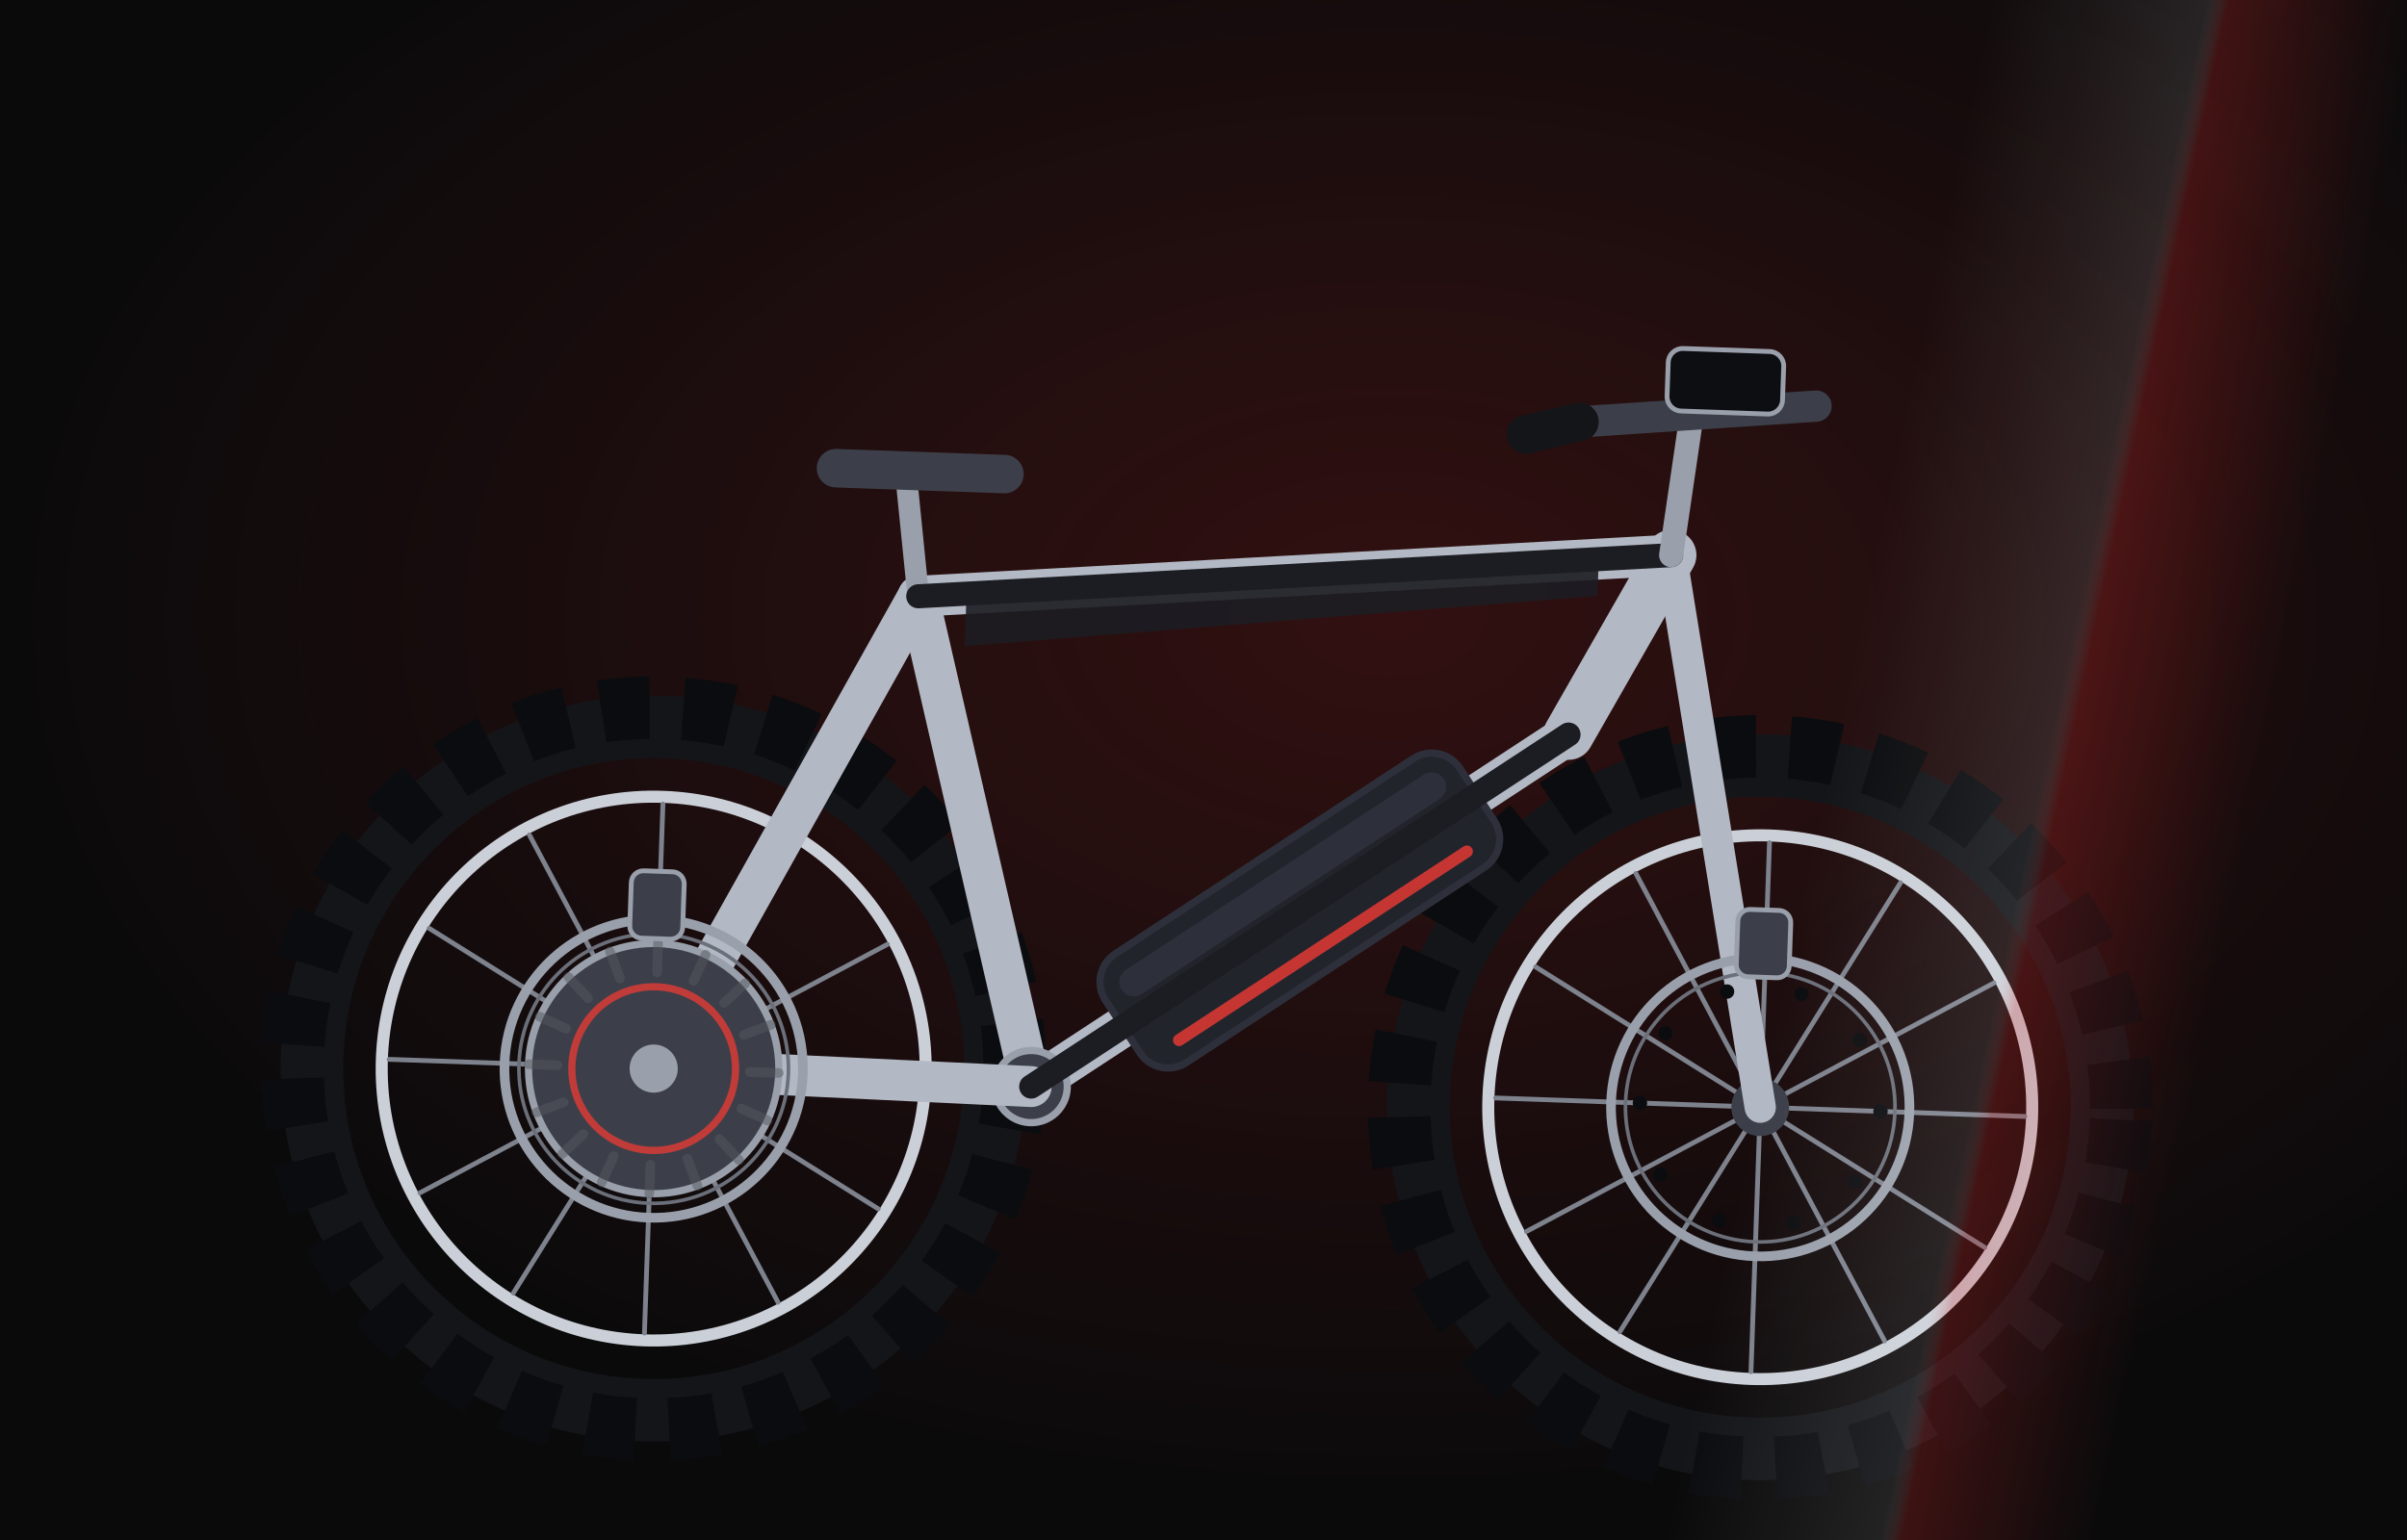
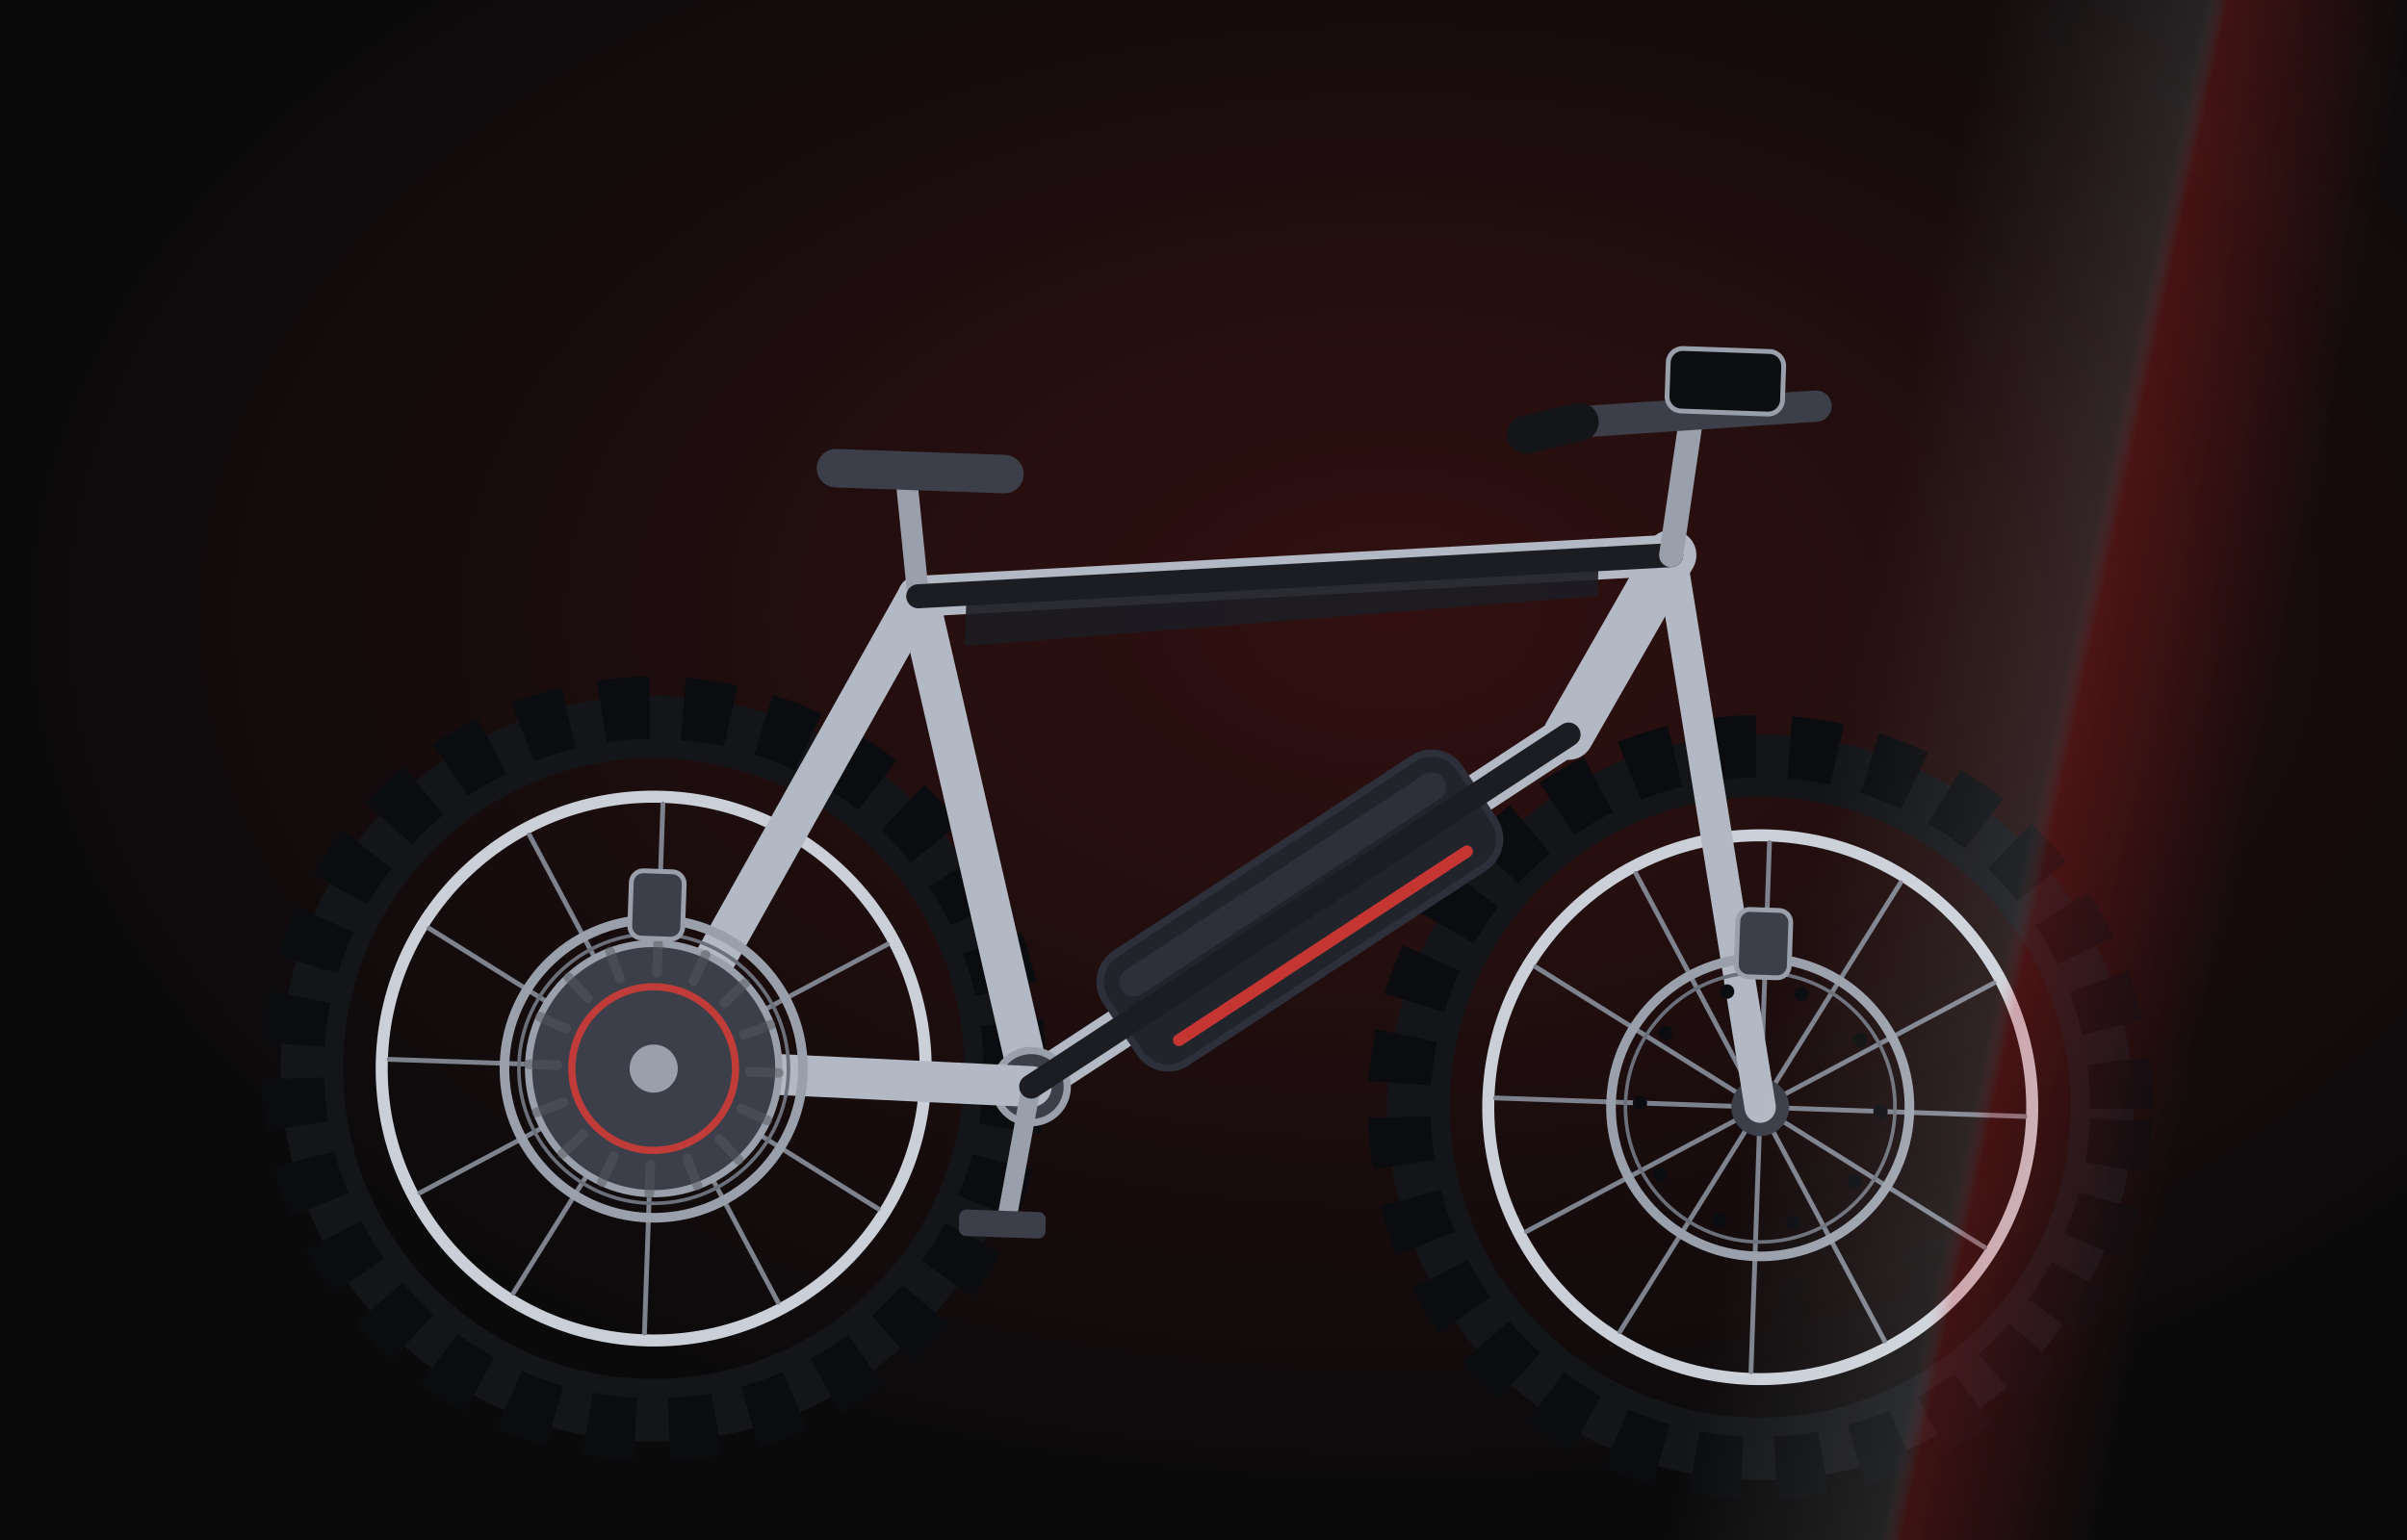
<svg xmlns="http://www.w3.org/2000/svg" viewBox="0 0 1000 640" width="1000" height="640">
  <defs>
    <radialGradient id="glow" cx="57.7%" cy="40%" r="58%">
      <stop offset="0%" stop-color="#d42a28" stop-opacity="0.20" />
      <stop offset="100%" stop-color="#d42a28" stop-opacity="0" />
    </radialGradient>
    <linearGradient id="sweep" x1="0" y1="0" x2="1" y2="0">
      <stop offset="0%" stop-color="#ffffff" stop-opacity="0" />
      <stop offset="50%" stop-color="#ffffff" stop-opacity="0.10" />
      <stop offset="55%" stop-color="#d42a28" stop-opacity="0.25" />
      <stop offset="100%" stop-color="#d42a28" stop-opacity="0" />
    </linearGradient>
  </defs>
  <rect width="1000" height="640" fill="#0a0a0b" />
  <rect width="1000" height="640" fill="url(#glow)" />
  <g transform="translate(500 350) rotate(2.00) scale(1.000) translate(-500 -350)">
    <g opacity="1.000" transform="translate(0 0.0)" />
    <g opacity="1.000" transform="translate(0 0.0)">
      <circle cx="275" cy="452" r="142" fill="none" stroke="#141519" stroke-width="26" />
      <circle cx="275" cy="452" r="113" fill="none" stroke="#cbd0d8" stroke-width="5" />
      <line x1="275" y1="452" x2="385" y2="452" stroke="#7d828d" stroke-width="2" stroke-linecap="round" />
      <line x1="275" y1="452" x2="370.263" y2="507" stroke="#7d828d" stroke-width="2" stroke-linecap="round" />
      <line x1="275" y1="452" x2="330" y2="547.263" stroke="#7d828d" stroke-width="2" stroke-linecap="round" />
      <line x1="275" y1="452" x2="275" y2="562" stroke="#7d828d" stroke-width="2" stroke-linecap="round" />
      <line x1="275" y1="452" x2="220" y2="547.263" stroke="#7d828d" stroke-width="2" stroke-linecap="round" />
      <line x1="275" y1="452" x2="179.737" y2="507" stroke="#7d828d" stroke-width="2" stroke-linecap="round" />
      <line x1="275" y1="452" x2="165" y2="452" stroke="#7d828d" stroke-width="2" stroke-linecap="round" />
      <line x1="275" y1="452" x2="179.737" y2="397" stroke="#7d828d" stroke-width="2" stroke-linecap="round" />
      <line x1="275" y1="452" x2="220" y2="356.737" stroke="#7d828d" stroke-width="2" stroke-linecap="round" />
      <line x1="275" y1="452" x2="275" y2="342" stroke="#7d828d" stroke-width="2" stroke-linecap="round" />
      <line x1="275" y1="452" x2="330" y2="356.737" stroke="#7d828d" stroke-width="2" stroke-linecap="round" />
      <line x1="275" y1="452" x2="370.263" y2="397" stroke="#7d828d" stroke-width="2" stroke-linecap="round" />
      <circle cx="275" cy="452" r="12" fill="#3c3f49" />
      <circle cx="735" cy="452" r="142" fill="none" stroke="#141519" stroke-width="26" />
      <circle cx="735" cy="452" r="113" fill="none" stroke="#cbd0d8" stroke-width="5" />
      <line x1="735" y1="452" x2="845" y2="452" stroke="#7d828d" stroke-width="2" stroke-linecap="round" />
      <line x1="735" y1="452" x2="830.263" y2="507" stroke="#7d828d" stroke-width="2" stroke-linecap="round" />
      <line x1="735" y1="452" x2="790" y2="547.263" stroke="#7d828d" stroke-width="2" stroke-linecap="round" />
      <line x1="735" y1="452" x2="735" y2="562" stroke="#7d828d" stroke-width="2" stroke-linecap="round" />
      <line x1="735" y1="452" x2="680" y2="547.263" stroke="#7d828d" stroke-width="2" stroke-linecap="round" />
      <line x1="735" y1="452" x2="639.737" y2="507" stroke="#7d828d" stroke-width="2" stroke-linecap="round" />
      <line x1="735" y1="452" x2="625" y2="452" stroke="#7d828d" stroke-width="2" stroke-linecap="round" />
      <line x1="735" y1="452" x2="639.737" y2="397" stroke="#7d828d" stroke-width="2" stroke-linecap="round" />
      <line x1="735" y1="452" x2="680" y2="356.737" stroke="#7d828d" stroke-width="2" stroke-linecap="round" />
      <line x1="735" y1="452" x2="735" y2="342" stroke="#7d828d" stroke-width="2" stroke-linecap="round" />
      <line x1="735" y1="452" x2="790" y2="356.737" stroke="#7d828d" stroke-width="2" stroke-linecap="round" />
      <line x1="735" y1="452" x2="830.263" y2="397" stroke="#7d828d" stroke-width="2" stroke-linecap="round" />
      <circle cx="735" cy="452" r="12" fill="#3c3f49" />
    </g>
    <g opacity="1.000" transform="translate(0 0.0)">
      <circle cx="275" cy="452" r="150" fill="none" stroke="#0b0c0f" stroke-width="26" stroke-dasharray="20 14" />
      <circle cx="735" cy="452" r="150" fill="none" stroke="#0b0c0f" stroke-width="26" stroke-dasharray="20 14" />
    </g>
    <g opacity="1.000" transform="translate(0 0.0)">
      <line x1="432" y1="454" x2="650" y2="300" stroke="#b3b9c4" stroke-width="17" stroke-linecap="round" />
      <line x1="378" y1="252" x2="690" y2="224" stroke="#b3b9c4" stroke-width="17" stroke-linecap="round" />
      <line x1="432" y1="454" x2="378" y2="252" stroke="#b3b9c4" stroke-width="17" stroke-linecap="round" />
      <line x1="650" y1="300" x2="690" y2="224" stroke="#b3b9c4" stroke-width="21" stroke-linecap="round" />
      <line x1="690" y1="224" x2="735" y2="452" stroke="#b3b9c4" stroke-width="13" stroke-linecap="round" />
      <circle cx="432" cy="454" r="15" fill="#3c3f49" stroke="#9aa0ab" stroke-width="3" />
      <line x1="432" y1="454" x2="275" y2="452" stroke="#b3b9c4" stroke-width="17" stroke-linecap="round" />
      <line x1="275" y1="452" x2="378" y2="252" stroke="#b3b9c4" stroke-width="17" stroke-linecap="round" />
    </g>
    <g opacity="1.000" transform="translate(0 0.0)">
      <line x1="378" y1="252" x2="372" y2="208" stroke="#9aa0ab" stroke-width="9" stroke-linecap="round" />
      <rect x="334" y="192" width="86" height="16" rx="8" fill="#3c3f49" />
    </g>
    <g opacity="1.000" transform="translate(0 0.0)">
      <circle cx="735" cy="452" r="62" fill="none" stroke="#9aa0ab" stroke-width="4" />
      <circle cx="735" cy="452" r="56" fill="none" stroke="#6b6f79" stroke-width="1.5" />
      <circle cx="785" cy="452" r="3" fill="#0b0c0f" />
      <circle cx="775.451" cy="481.389" r="3" fill="#0b0c0f" />
      <circle cx="750.451" cy="499.553" r="3" fill="#0b0c0f" />
      <circle cx="719.549" cy="499.553" r="3" fill="#0b0c0f" />
      <circle cx="694.549" cy="481.389" r="3" fill="#0b0c0f" />
      <circle cx="685" cy="452" r="3" fill="#0b0c0f" />
      <circle cx="694.549" cy="422.611" r="3" fill="#0b0c0f" />
      <circle cx="719.549" cy="404.447" r="3" fill="#0b0c0f" />
      <circle cx="750.451" cy="404.447" r="3" fill="#0b0c0f" />
      <circle cx="775.451" cy="422.611" r="3" fill="#0b0c0f" />
      <circle cx="275" cy="452" r="62" fill="none" stroke="#9aa0ab" stroke-width="4" />
      <circle cx="275" cy="452" r="56" fill="none" stroke="#6b6f79" stroke-width="1.5" />
      <circle cx="325" cy="452" r="3" fill="#0b0c0f" />
      <circle cx="315.451" cy="481.389" r="3" fill="#0b0c0f" />
      <circle cx="290.451" cy="499.553" r="3" fill="#0b0c0f" />
      <circle cx="259.549" cy="499.553" r="3" fill="#0b0c0f" />
      <circle cx="234.549" cy="481.389" r="3" fill="#0b0c0f" />
      <circle cx="225" cy="452" r="3" fill="#0b0c0f" />
      <circle cx="234.549" cy="422.611" r="3" fill="#0b0c0f" />
      <circle cx="259.549" cy="404.447" r="3" fill="#0b0c0f" />
      <circle cx="290.451" cy="404.447" r="3" fill="#0b0c0f" />
      <circle cx="315.451" cy="422.611" r="3" fill="#0b0c0f" />
    </g>
    <g opacity="1.000" transform="translate(0 0.0)">
      <g transform="translate(541 377) rotate(-35.23823)">
        <rect x="-88" y="-27" width="176" height="54" rx="14" fill="#22242c" stroke="#2d303a" stroke-width="3" />
        <rect x="-80" y="-19" width="160" height="12" rx="6" fill="#2d303a" />
        <rect x="-74" y="15" width="148" height="5" rx="2.5" fill="#e23a34" opacity="0.85" />
      </g>
    </g>
    <g opacity="1.000" transform="translate(0 0.0)">
      <circle cx="275" cy="452" r="52" fill="#3c3f49" stroke="#9aa0ab" stroke-width="3" />
      <line x1="315" y1="452" x2="327" y2="452" stroke="#54586180" stroke-width="4" stroke-linecap="round" />
      <line x1="311.955" y1="467.307" x2="323.042" y2="471.9" stroke="#54586180" stroke-width="4" stroke-linecap="round" />
      <line x1="303.284" y1="480.284" x2="311.77" y2="488.77" stroke="#54586180" stroke-width="4" stroke-linecap="round" />
      <line x1="290.307" y1="488.955" x2="294.9" y2="500.042" stroke="#54586180" stroke-width="4" stroke-linecap="round" />
      <line x1="275" y1="492" x2="275" y2="504" stroke="#54586180" stroke-width="4" stroke-linecap="round" />
      <line x1="259.693" y1="488.955" x2="255.1" y2="500.042" stroke="#54586180" stroke-width="4" stroke-linecap="round" />
      <line x1="246.716" y1="480.284" x2="238.23" y2="488.77" stroke="#54586180" stroke-width="4" stroke-linecap="round" />
      <line x1="238.045" y1="467.307" x2="226.958" y2="471.9" stroke="#54586180" stroke-width="4" stroke-linecap="round" />
      <line x1="235" y1="452" x2="223" y2="452" stroke="#54586180" stroke-width="4" stroke-linecap="round" />
      <line x1="238.045" y1="436.693" x2="226.958" y2="432.1" stroke="#54586180" stroke-width="4" stroke-linecap="round" />
      <line x1="246.716" y1="423.716" x2="238.23" y2="415.23" stroke="#54586180" stroke-width="4" stroke-linecap="round" />
      <line x1="259.693" y1="415.045" x2="255.1" y2="403.958" stroke="#54586180" stroke-width="4" stroke-linecap="round" />
      <line x1="275" y1="412" x2="275" y2="400" stroke="#54586180" stroke-width="4" stroke-linecap="round" />
      <line x1="290.307" y1="415.045" x2="294.9" y2="403.958" stroke="#54586180" stroke-width="4" stroke-linecap="round" />
      <line x1="303.284" y1="423.716" x2="311.77" y2="415.23" stroke="#54586180" stroke-width="4" stroke-linecap="round" />
      <line x1="311.955" y1="436.693" x2="323.042" y2="432.1" stroke="#54586180" stroke-width="4" stroke-linecap="round" />
      <circle cx="275" cy="452" r="34" fill="none" stroke="#e23a34" stroke-width="3" opacity="0.8" />
      <circle cx="275" cy="452" r="10" fill="#9aa0ab" />
    </g>
    <g opacity="1.000" transform="translate(0 0.0)">
+       <line x1="432" y1="454" x2="424" y2="508" stroke="#9aa0ab" stroke-width="8" stroke-linecap="round" />
+       <rect x="404" y="506" width="36" height="11" rx="3" fill="#3c3f49" />
+     </g>
+     <g opacity="1.000" transform="translate(0 0.0)">
      <rect x="723" y="370" width="22" height="28" rx="5" fill="#3c3f49" stroke="#9aa0ab" stroke-width="2" />
      <rect x="263" y="370" width="22" height="28" rx="5" fill="#3c3f49" stroke="#9aa0ab" stroke-width="2" />
    </g>
    <g opacity="1.000" transform="translate(0 0.0)">
      <line x1="432" y1="454" x2="650" y2="300" stroke="#1c1d22" stroke-width="10" stroke-linecap="round" />
      <line x1="378" y1="252" x2="690" y2="224" stroke="#1c1d22" stroke-width="10" stroke-linecap="round" />
      <path d="M398 248 L660 222 L660 242 L398 272 Z" fill="#1c1d22" opacity="0.9" />
    </g>
    <g opacity="1.000" transform="translate(0 0.0)" />
    <g opacity="1.000" transform="translate(0 0.0)" />
    <g opacity="1.000" transform="translate(0 0.0)">
      <line x1="690" y1="224" x2="696" y2="170" stroke="#9aa0ab" stroke-width="10" stroke-linecap="round" />
      <line x1="650" y1="170" x2="748" y2="160" stroke="#3c3f49" stroke-width="13" stroke-linecap="round" />
      <line x1="650" y1="170" x2="628" y2="176" stroke="#141519" stroke-width="16" stroke-linecap="round" />
      <rect x="686" y="138" width="48" height="26" rx="6" fill="#0d0e12" stroke="#9aa0ab" stroke-width="2" />
    </g>
  </g>
  <g transform="translate(917 0) skewX(-12)">
    <rect x="-90" y="-100" width="180" height="840" fill="url(#sweep)" />
  </g>
</svg>
